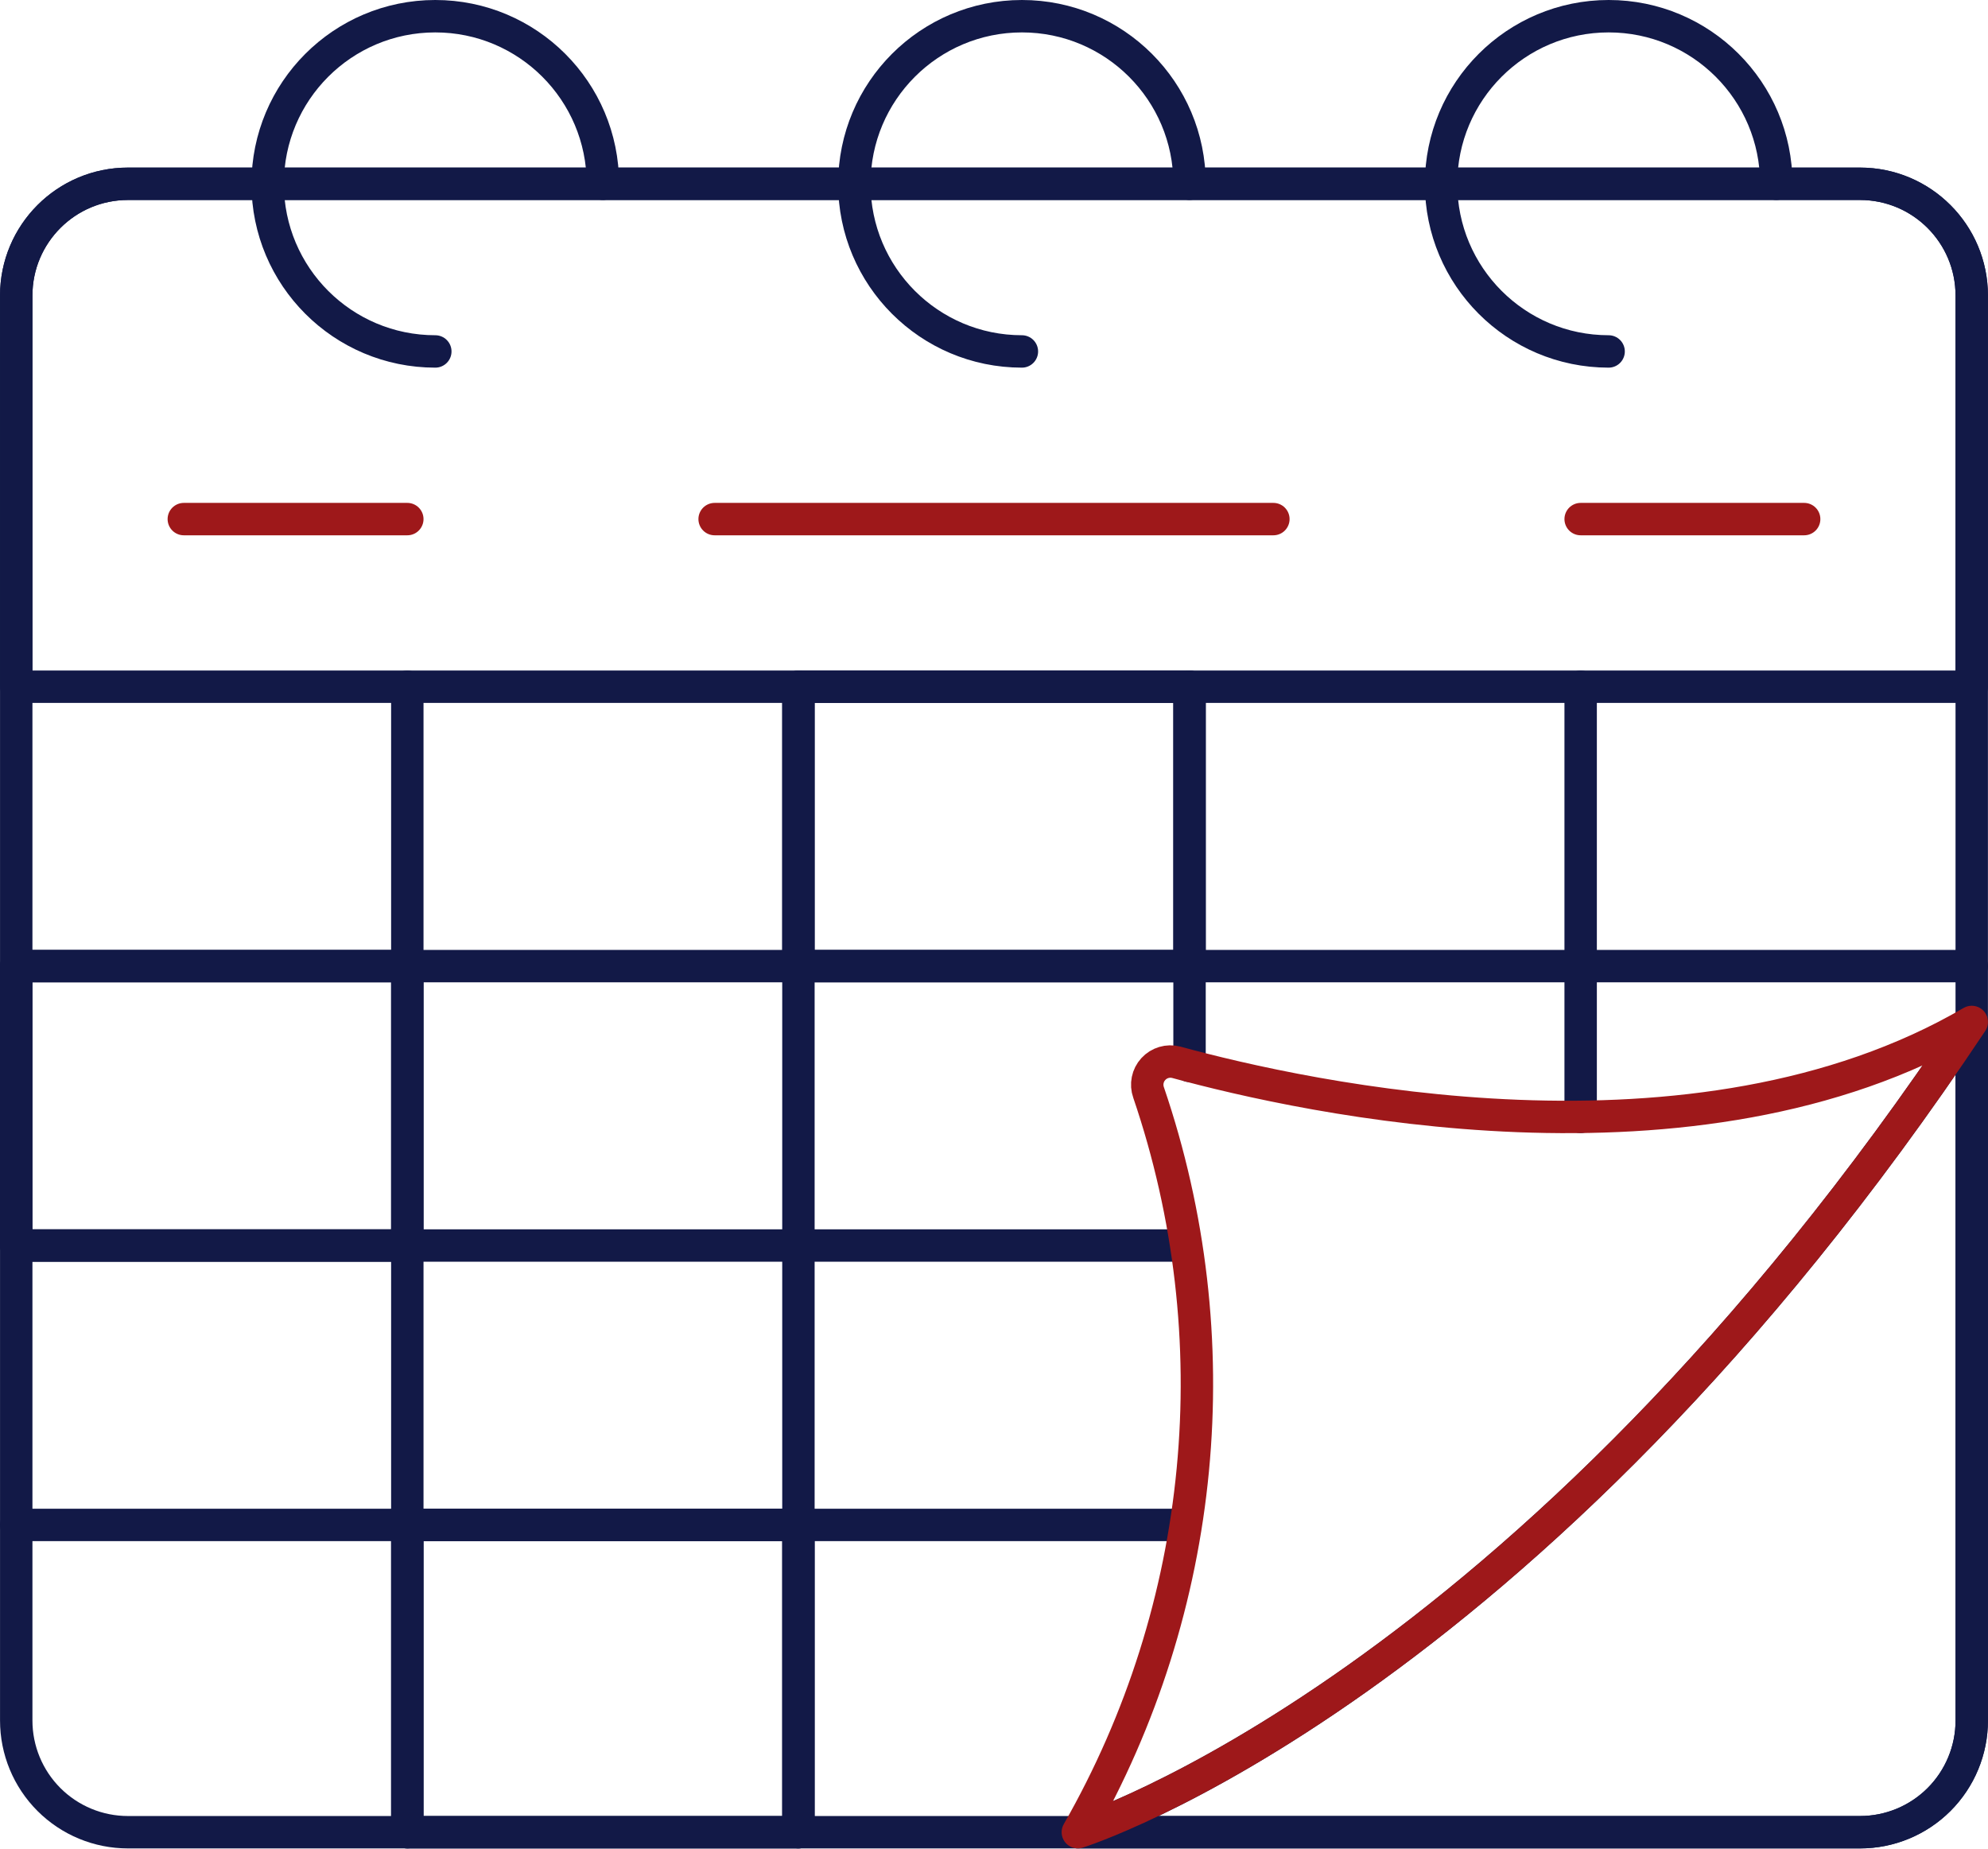
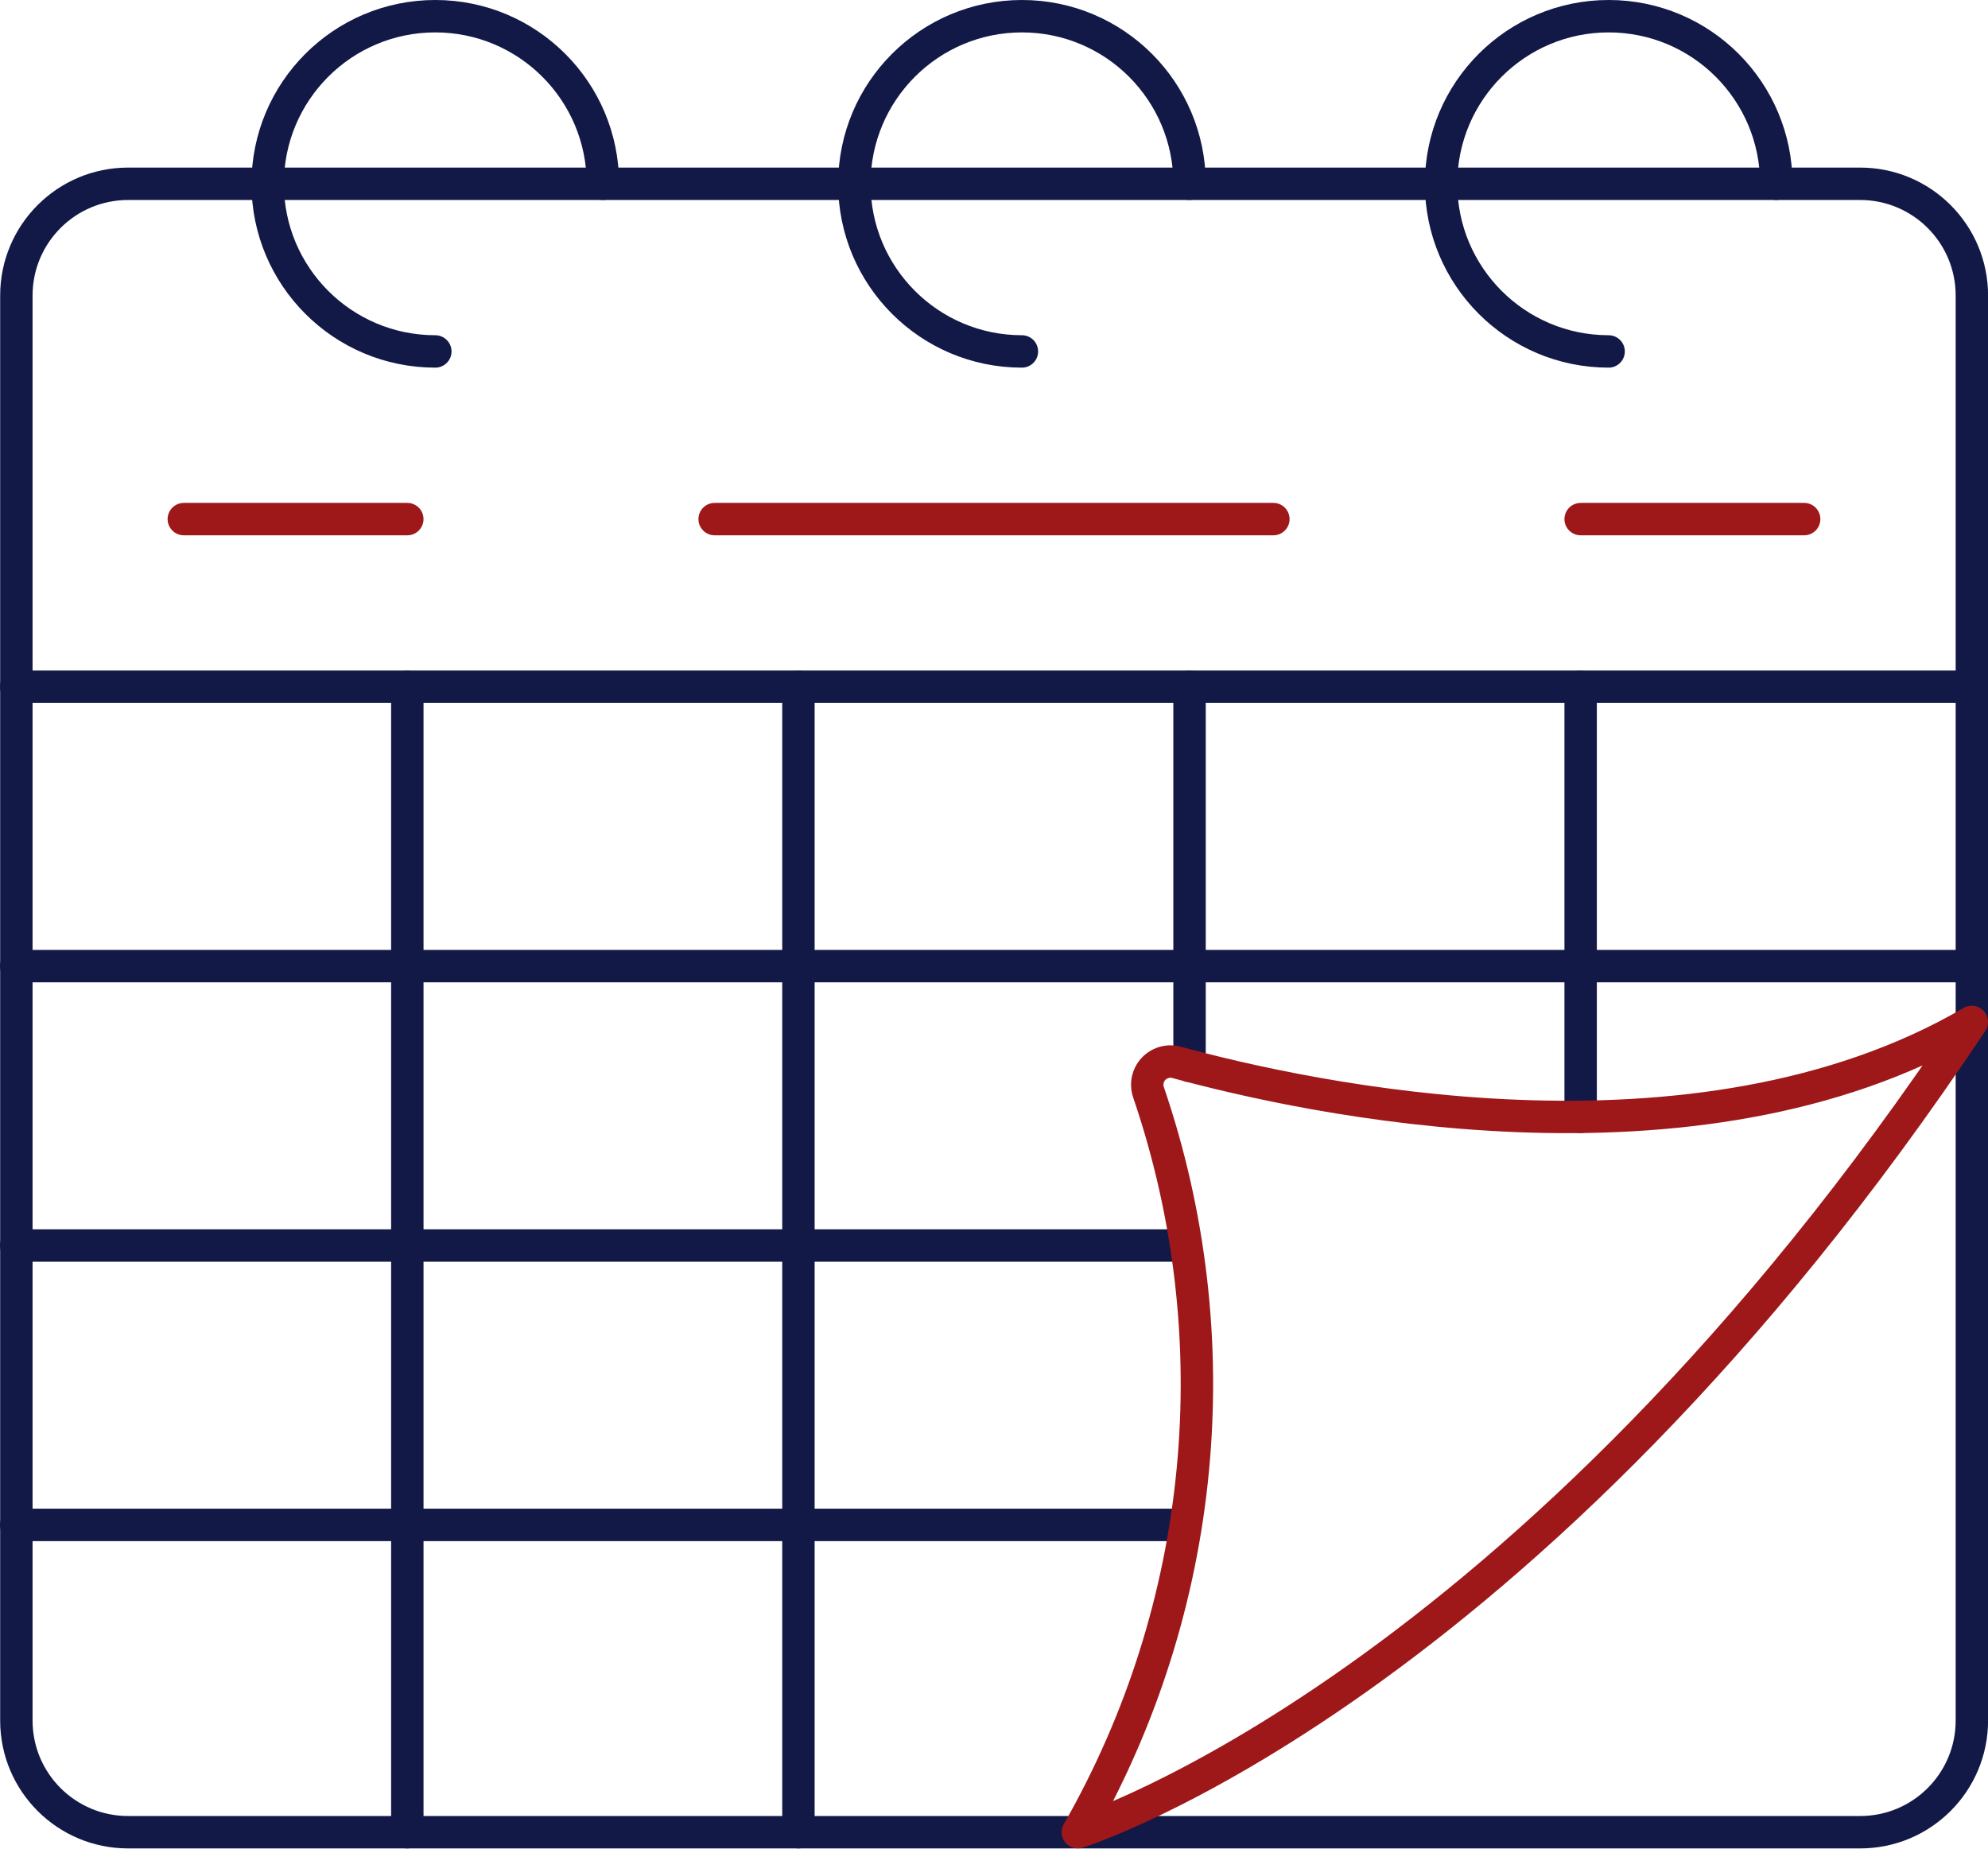
- <svg xmlns="http://www.w3.org/2000/svg" width="61.346" height="57.035" viewBox="0 0 61.346 57.035">
-   <g id="Group_180" data-name="Group 180" transform="translate(0.5 0.5)">
-     <path id="Path_100" data-name="Path 100" d="M91.241,178.24H37.794a3.446,3.446,0,0,1-3.448-3.448V130.825a3.448,3.448,0,0,1,3.448-3.448H91.241a3.448,3.448,0,0,1,3.448,3.448v43.967A3.446,3.446,0,0,1,91.241,178.24Z" transform="translate(-34.345 -122.206)" fill="none" stroke="#121947" stroke-linecap="round" stroke-linejoin="round" stroke-width="1" />
-     <path id="Path_101" data-name="Path 101" d="M73.531,136.535v21.553a3.446,3.446,0,0,1-3.448,3.448H45.946S59.738,157.226,73.531,136.535Z" transform="translate(-13.186 -105.502)" fill="none" stroke="#121947" stroke-linecap="round" stroke-linejoin="round" stroke-width="1" />
-     <path id="Path_102" data-name="Path 102" d="M94.689,142.895H34.346v-12.07a3.448,3.448,0,0,1,3.448-3.448H91.241a3.448,3.448,0,0,1,3.448,3.448Z" transform="translate(-34.345 -122.206)" fill="none" stroke="#121947" stroke-linecap="round" stroke-linejoin="round" stroke-width="1" />
-     <path id="Path_103" data-name="Path 103" d="M42.267,135.89a5.172,5.172,0,1,1,5.171-5.174" transform="translate(-29.334 -125.546)" fill="none" stroke="#121947" stroke-linecap="round" stroke-linejoin="round" stroke-width="1" />
-     <path id="Path_104" data-name="Path 104" d="M48.675,135.89a5.172,5.172,0,1,1,5.174-5.174" transform="translate(-17.641 -125.546)" fill="none" stroke="#121947" stroke-linecap="round" stroke-linejoin="round" stroke-width="1" />
-     <path id="Path_105" data-name="Path 105" d="M55.088,135.89a5.172,5.172,0,1,1,5.174-5.174" transform="translate(-5.949 -125.546)" fill="none" stroke="#121947" stroke-linecap="round" stroke-linejoin="round" stroke-width="1" />
-     <line id="Line_6" data-name="Line 6" x2="60.346" transform="translate(0 29.31)" fill="none" stroke="#121947" stroke-linecap="round" stroke-linejoin="round" stroke-width="1" />
-     <line id="Line_7" data-name="Line 7" x2="36.067" transform="translate(0 37.931)" fill="none" stroke="#121947" stroke-linecap="round" stroke-linejoin="round" stroke-width="1" />
-     <line id="Line_8" data-name="Line 8" x2="36.067" transform="translate(0 46.552)" fill="none" stroke="#121947" stroke-linecap="round" stroke-linejoin="round" stroke-width="1" />
-     <line id="Line_9" data-name="Line 9" y2="35.345" transform="translate(12.069 20.689)" fill="none" stroke="#121947" stroke-linecap="round" stroke-linejoin="round" stroke-width="1" />
-     <line id="Line_10" data-name="Line 10" y2="35.345" transform="translate(24.138 20.689)" fill="none" stroke="#121947" stroke-linecap="round" stroke-linejoin="round" stroke-width="1" />
-     <line id="Line_11" data-name="Line 11" y2="11.699" transform="translate(36.207 20.689)" fill="none" stroke="#121947" stroke-linecap="round" stroke-linejoin="round" stroke-width="1" />
-     <line id="Line_12" data-name="Line 12" y2="13.273" transform="translate(48.276 20.689)" fill="none" stroke="#121947" stroke-linecap="round" stroke-linejoin="round" stroke-width="1" />
-     <rect id="Rectangle_32" data-name="Rectangle 32" width="12.069" height="8.621" transform="translate(0 29.31)" stroke-width="1" stroke="#121947" stroke-linecap="round" stroke-linejoin="round" fill="none" />
-     <rect id="Rectangle_33" data-name="Rectangle 33" width="12.069" height="9.483" transform="translate(12.069 46.552)" stroke-width="1" stroke="#121947" stroke-linecap="round" stroke-linejoin="round" fill="none" />
-     <rect id="Rectangle_34" data-name="Rectangle 34" width="12.069" height="8.621" transform="translate(24.138 20.689)" stroke-width="1" stroke="#121947" stroke-linecap="round" stroke-linejoin="round" fill="none" />
-     <path id="Path_106" data-name="Path 106" d="M73.531,136.535c-13.792,20.691-27.585,25-27.585,25a27.865,27.865,0,0,0,2.183-22.824.715.715,0,0,1,.853-.932C52.961,138.865,64.974,141.528,73.531,136.535Z" transform="translate(-13.186 -105.502)" fill="none" stroke="#9e181a" stroke-linecap="round" stroke-linejoin="round" stroke-width="1" />
-     <line id="Line_13" data-name="Line 13" x2="17.242" transform="translate(21.552 15.517)" fill="none" stroke="#9e181a" stroke-linecap="round" stroke-linejoin="round" stroke-width="1" />
-     <line id="Line_14" data-name="Line 14" x2="6.897" transform="translate(48.276 15.517)" fill="none" stroke="#9e181a" stroke-linecap="round" stroke-linejoin="round" stroke-width="1" />
-     <line id="Line_15" data-name="Line 15" x1="6.897" transform="translate(5.172 15.517)" fill="none" stroke="#9e181a" stroke-linecap="round" stroke-linejoin="round" stroke-width="1" />
+ <svg xmlns="http://www.w3.org/2000/svg" width="61.346" height="57.034" viewBox="0 0 61.346 57.034">
+   <g id="Group_180" data-name="Group 180" transform="translate(5381.6 -7689.1)">
+     <path id="Path_100" data-name="Path 100" d="M-5324.2,7745.634h-53.447a3.446,3.446,0,0,1-3.448-3.444v-43.971a3.448,3.448,0,0,1,3.448-3.448h53.447a3.448,3.448,0,0,1,3.448,3.448v43.967a3.446,3.446,0,0,1-3.444,3.448Z" fill="none" stroke="#121947" stroke-linecap="round" stroke-linejoin="round" stroke-width="1" />
+     <path id="Path_102" data-name="Path 102" d="M-5320.756,7710.289H-5381.1" fill="none" stroke="#121947" stroke-linecap="round" stroke-linejoin="round" stroke-width="1" />
+     <path id="Path_103" data-name="Path 103" d="M-5368.167,7699.944a5.172,5.172,0,0,1-5.173-5.171,5.172,5.172,0,0,1,5.171-5.173,5.172,5.172,0,0,1,5.173,5.17" fill="none" stroke="#121947" stroke-linecap="round" stroke-linejoin="round" stroke-width="1" />
+     <path id="Path_104" data-name="Path 104" d="M-5350.066,7699.944a5.172,5.172,0,0,1-5.17-5.174,5.172,5.172,0,0,1,5.174-5.17,5.172,5.172,0,0,1,5.17,5.17" fill="none" stroke="#121947" stroke-linecap="round" stroke-linejoin="round" stroke-width="1" />
+     <path id="Path_105" data-name="Path 105" d="M-5331.961,7699.944a5.172,5.172,0,0,1-5.17-5.174,5.172,5.172,0,0,1,5.174-5.17,5.172,5.172,0,0,1,5.17,5.17" fill="none" stroke="#121947" stroke-linecap="round" stroke-linejoin="round" stroke-width="1" />
+     <line id="Line_6" data-name="Line 6" x2="60.346" transform="translate(-5381.1 7718.91)" fill="none" stroke="#121947" stroke-linecap="round" stroke-linejoin="round" stroke-width="1" />
+     <line id="Line_7" data-name="Line 7" x2="36.067" transform="translate(-5381.1 7727.531)" fill="none" stroke="#121947" stroke-linecap="round" stroke-linejoin="round" stroke-width="1" />
+     <line id="Line_8" data-name="Line 8" x2="36.067" transform="translate(-5381.1 7736.152)" fill="none" stroke="#121947" stroke-linecap="round" stroke-linejoin="round" stroke-width="1" />
+     <line id="Line_9" data-name="Line 9" y2="35.345" transform="translate(-5369.031 7710.289)" fill="none" stroke="#121947" stroke-linecap="round" stroke-linejoin="round" stroke-width="1" />
+     <line id="Line_10" data-name="Line 10" y2="35.345" transform="translate(-5356.962 7710.289)" fill="none" stroke="#121947" stroke-linecap="round" stroke-linejoin="round" stroke-width="1" />
+     <line id="Line_11" data-name="Line 11" y2="11.699" transform="translate(-5344.893 7710.289)" fill="none" stroke="#121947" stroke-linecap="round" stroke-linejoin="round" stroke-width="1" />
+     <line id="Line_12" data-name="Line 12" y2="13.273" transform="translate(-5332.824 7710.289)" fill="none" stroke="#121947" stroke-linecap="round" stroke-linejoin="round" stroke-width="1" />
+     <path id="Path_106" data-name="Path 106" d="M-5320.755,7720.633c-13.792,20.691-27.585,25-27.585,25a27.865,27.865,0,0,0,2.183-22.824.715.715,0,0,1,.434-.913.713.713,0,0,1,.419-.019C-5341.325,7722.963-5329.312,7725.626-5320.755,7720.633Z" fill="none" stroke="#9e181a" stroke-linecap="round" stroke-linejoin="round" stroke-width="1" />
+     <line id="Line_13" data-name="Line 13" x2="17.242" transform="translate(-5359.548 7705.117)" fill="none" stroke="#9e181a" stroke-linecap="round" stroke-linejoin="round" stroke-width="1" />
+     <line id="Line_14" data-name="Line 14" x2="6.897" transform="translate(-5332.824 7705.117)" fill="none" stroke="#9e181a" stroke-linecap="round" stroke-linejoin="round" stroke-width="1" />
+     <line id="Line_15" data-name="Line 15" x1="6.897" transform="translate(-5375.928 7705.117)" fill="none" stroke="#9e181a" stroke-linecap="round" stroke-linejoin="round" stroke-width="1" />
  </g>
</svg>
